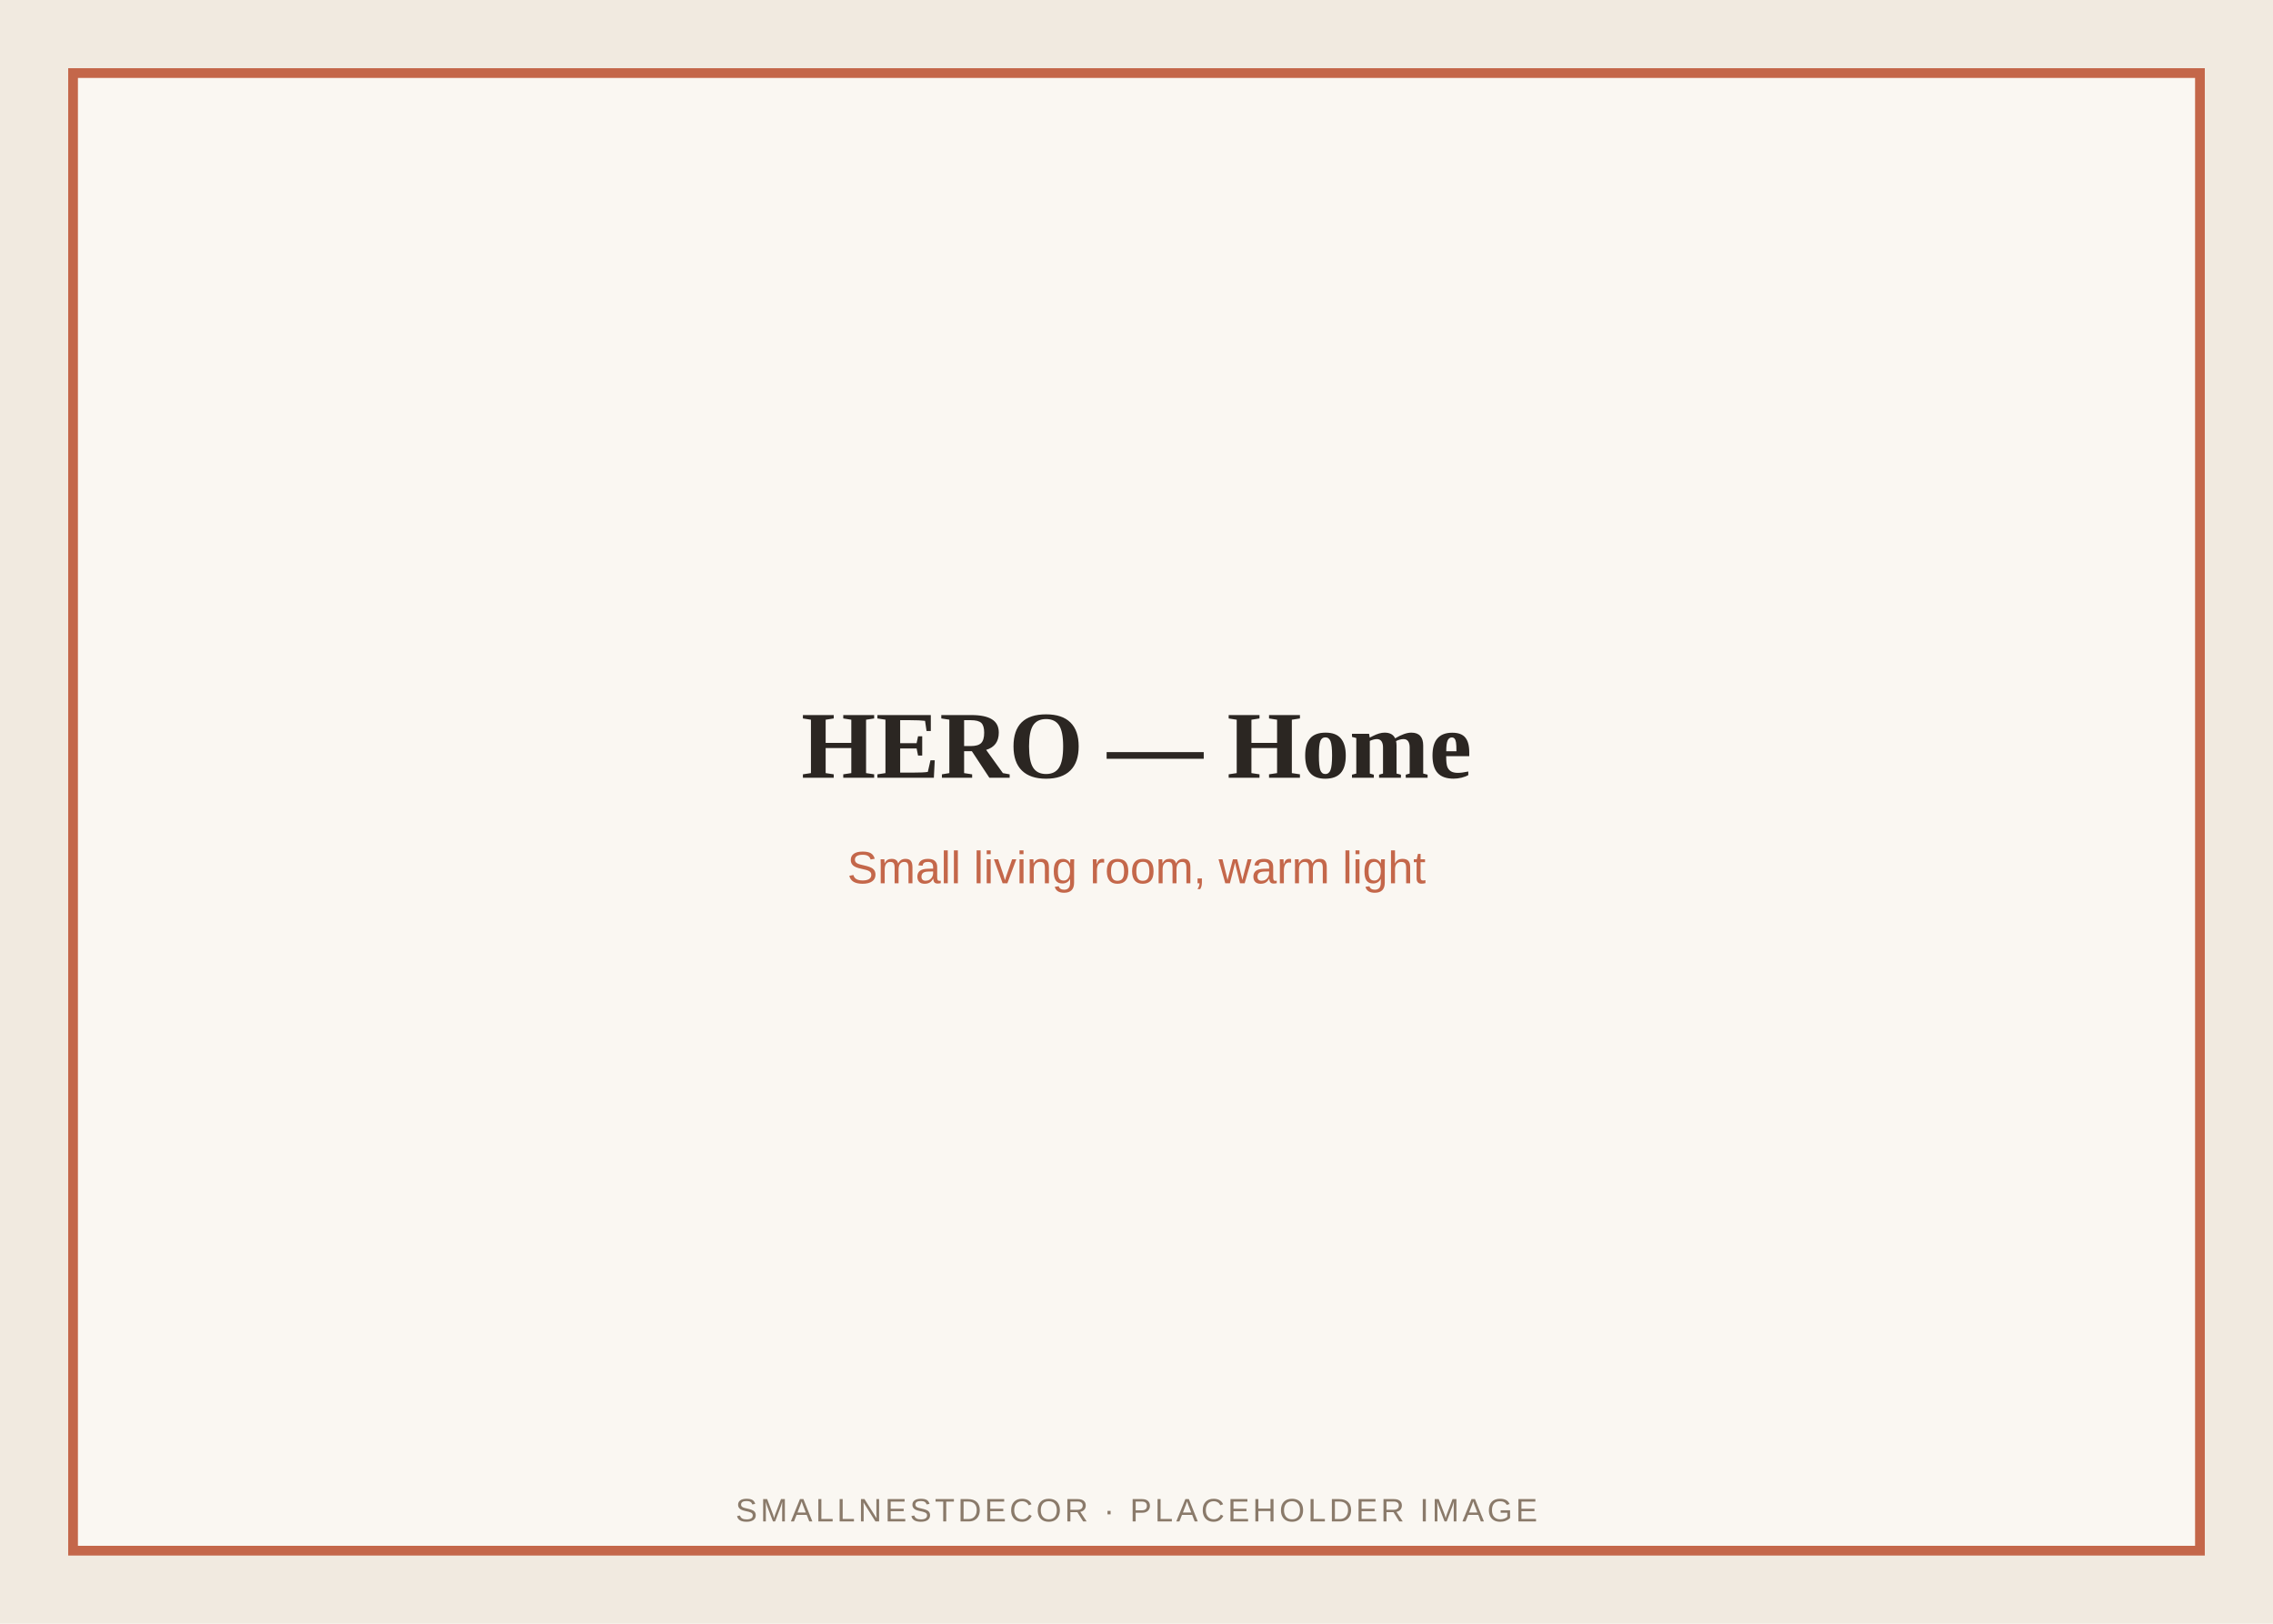
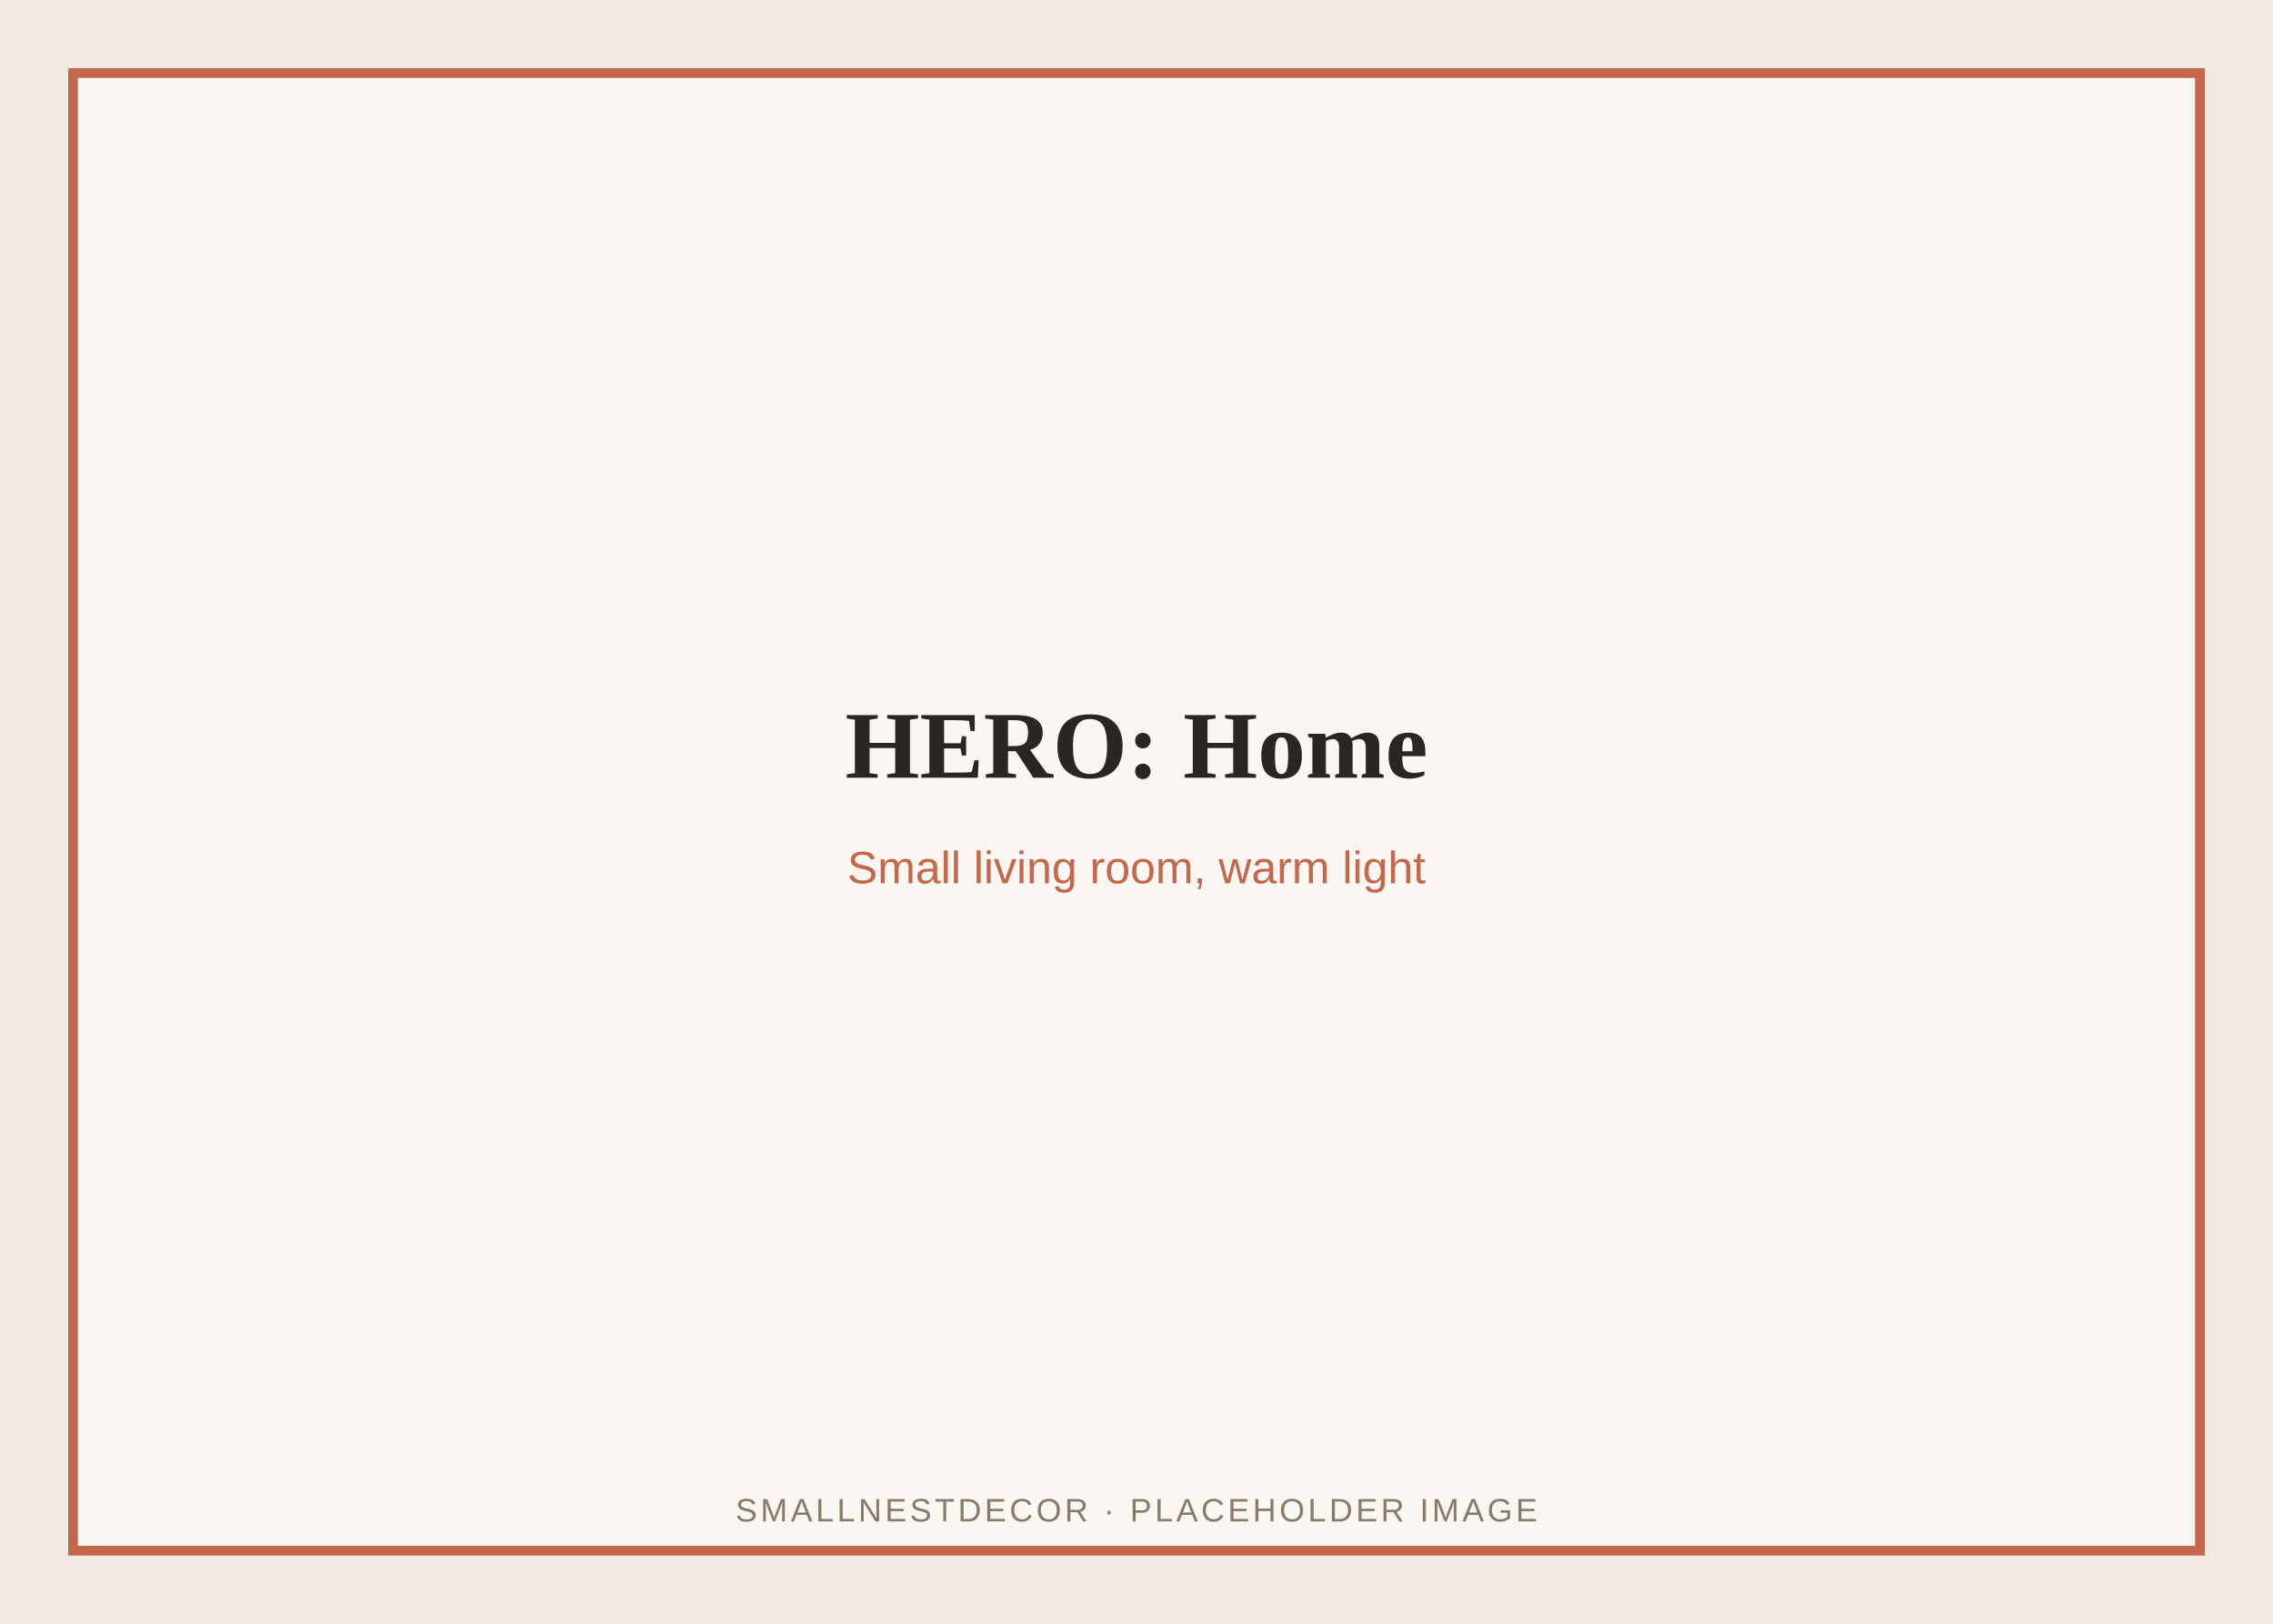
- <svg xmlns="http://www.w3.org/2000/svg" width="1400" height="1000" viewBox="0 0 1400 1000" role="img" aria-label="HERO — Home">
+ <svg xmlns="http://www.w3.org/2000/svg" width="1400" height="1000" viewBox="0 0 1400 1000" role="img" aria-label="HERO: Home">
  <rect width="1400" height="1000" fill="#F1EAE0" />
  <rect x="45" y="45" width="1310" height="910" fill="#FAF7F2" stroke="#C4674A" stroke-width="6" />
-   <text x="700.0" y="479.0" text-anchor="middle" font-family="Georgia, 'Times New Roman', serif" font-size="59" font-weight="bold" fill="#2B2622">HERO — Home</text>
+   <text x="700.0" y="479.0" text-anchor="middle" font-family="Georgia, 'Times New Roman', serif" font-size="59" font-weight="bold" fill="#2B2622">HERO: Home</text>
  <text x="700.0" y="544.0" text-anchor="middle" font-family="Arial, Helvetica, sans-serif" font-size="28" fill="#C4674A">Small living room, warm light</text>
  <text x="700.0" y="937" text-anchor="middle" font-family="Arial, Helvetica, sans-serif" font-size="20" letter-spacing="2" fill="#8a7a6a">SMALLNESTDECOR · PLACEHOLDER IMAGE</text>
</svg>
